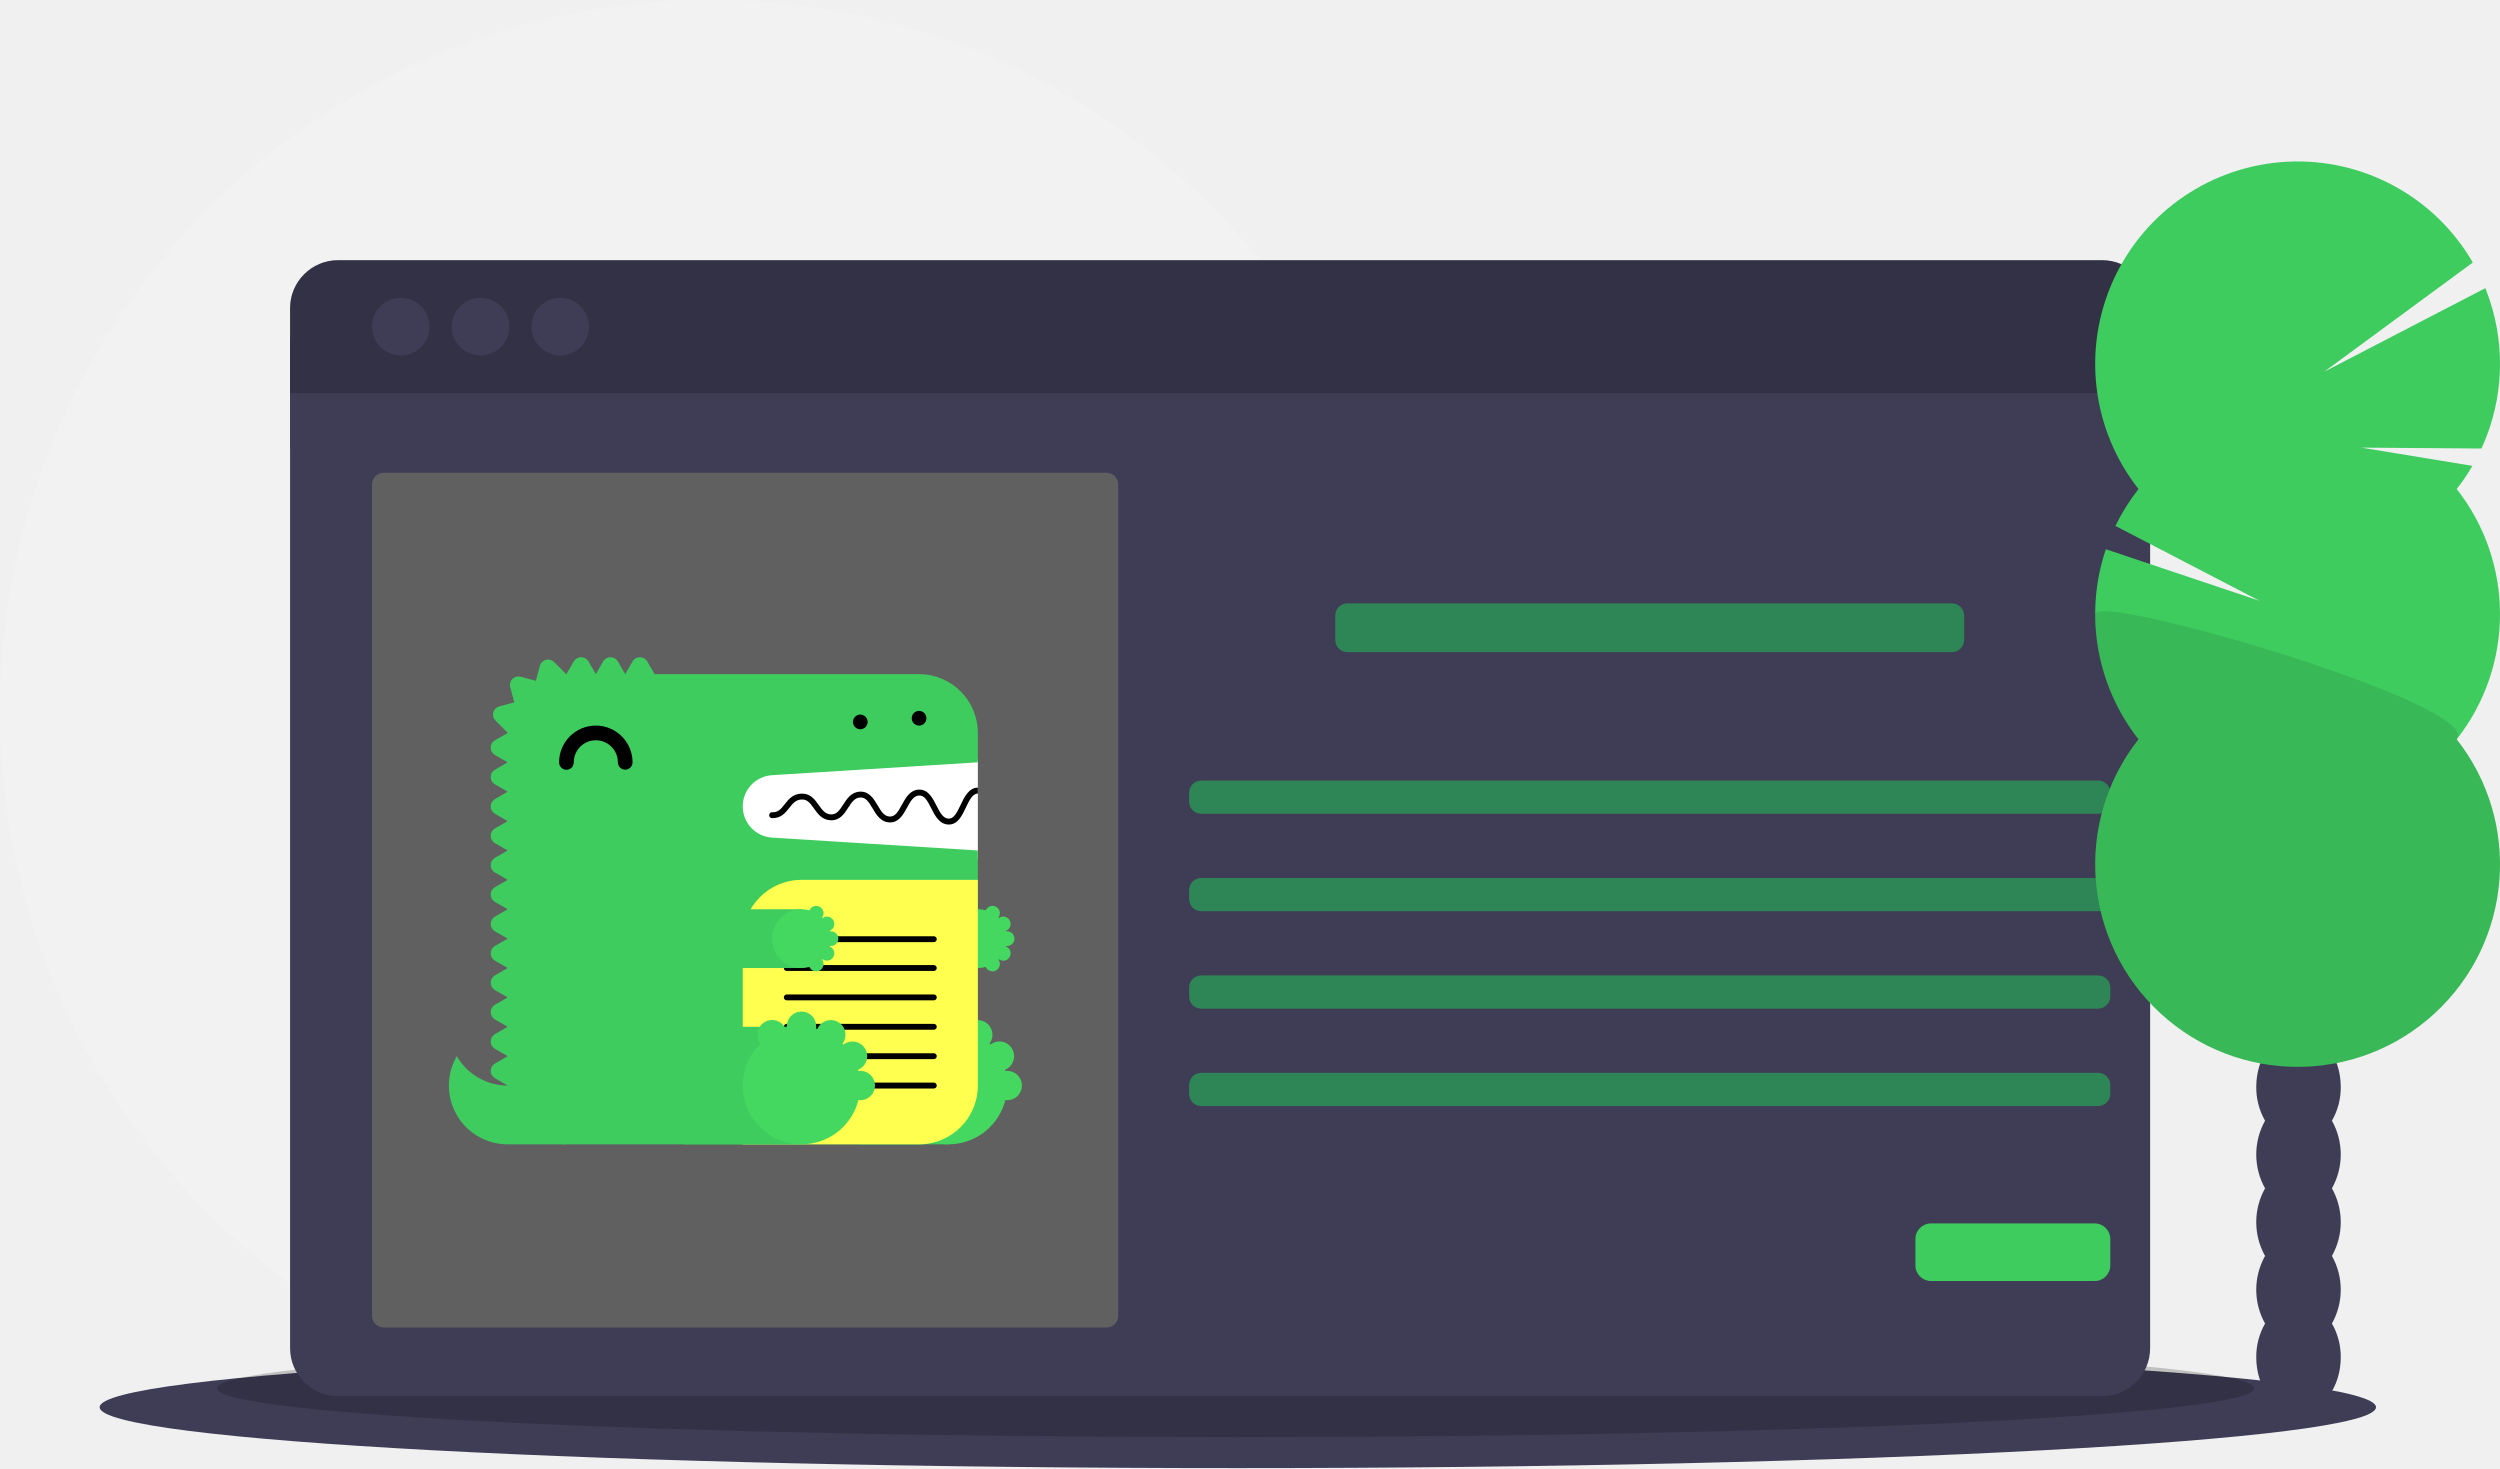
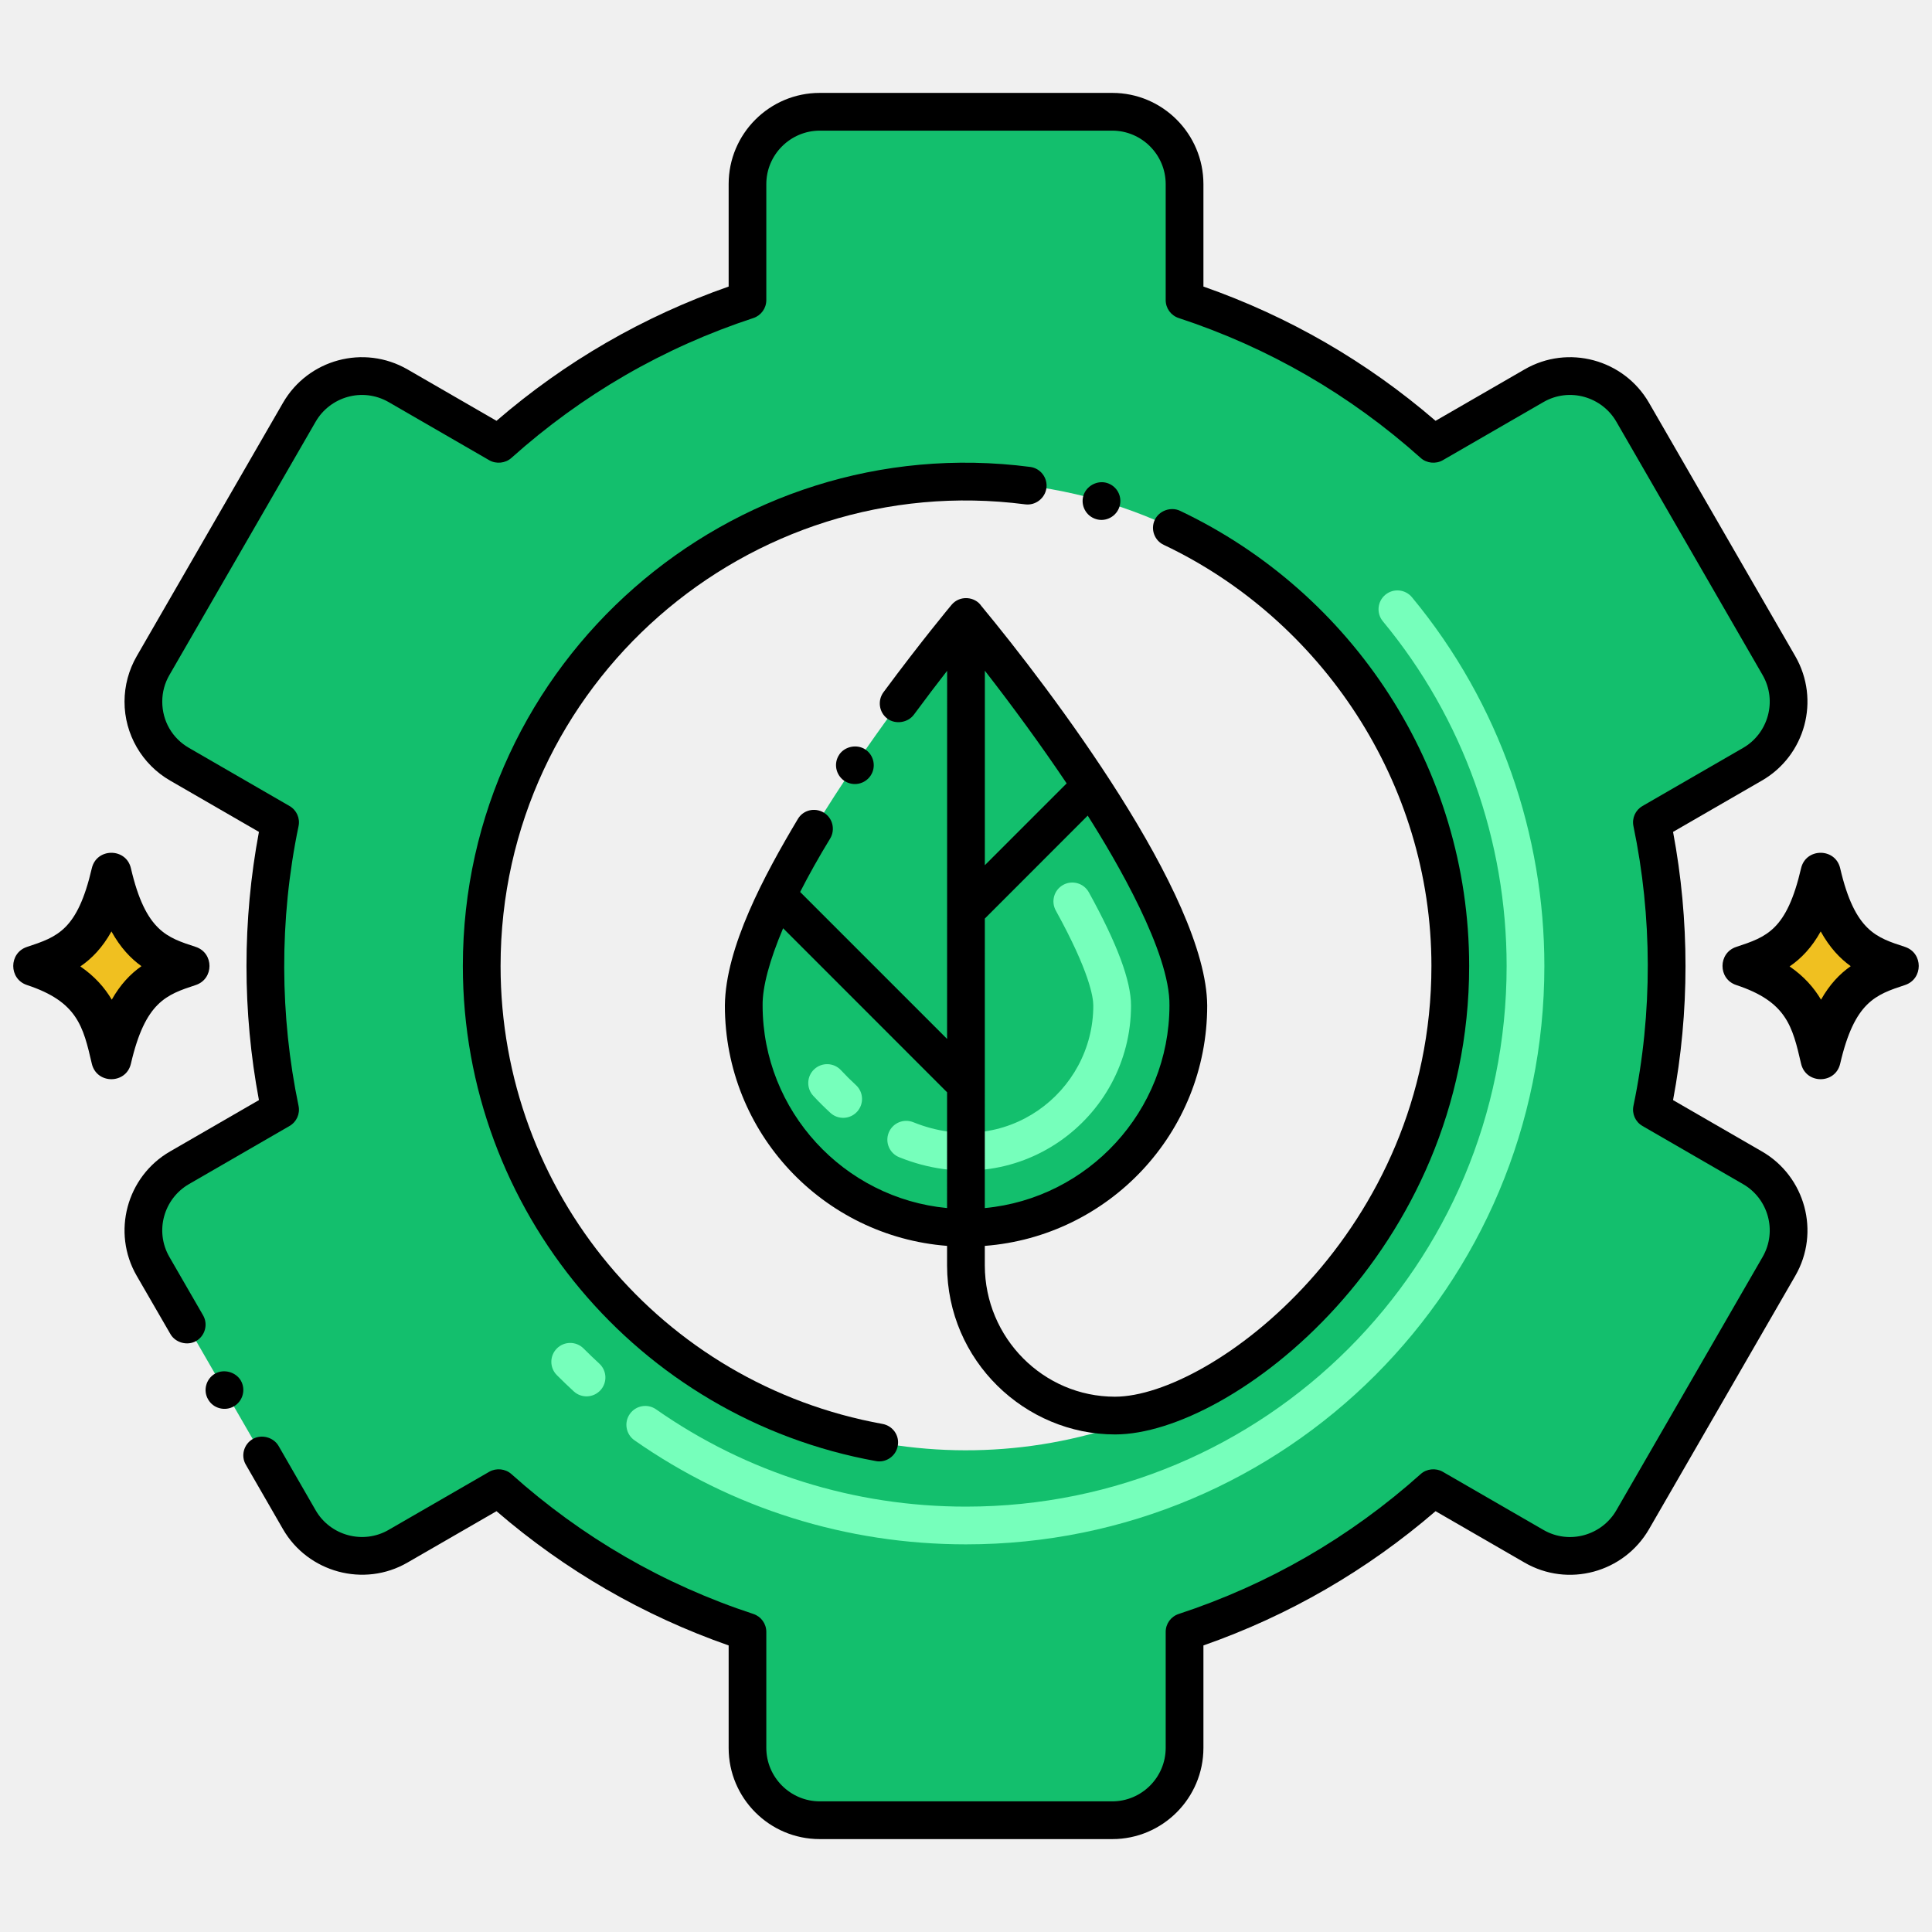
- <svg xmlns="http://www.w3.org/2000/svg" width="1129" height="663" viewBox="0 0 1129 663">
-   <circle cx="321" cy="321" r="321" fill="#f2f2f2" />
-   <ellipse cx="559" cy="635.5" rx="514" ry="27.5" fill="#3f3d56" />
-   <ellipse cx="558" cy="627" rx="460" ry="22" opacity="0.2" />
-   <rect x="131" y="152.5" width="840" height="50" fill="#3f3d56" />
-   <path d="M166.5,727.33A21.67,21.67,0,0,0,188.17,749H984.83A21.67,21.67,0,0,0,1006.5,727.33V296h-840Z" transform="translate(-35.5 -118.5)" fill="#3f3d56" />
-   <path d="M984.83,236H188.17A21.67,21.67,0,0,0,166.5,257.67V296h840V257.67A21.67,21.67,0,0,0,984.83,236Z" transform="translate(-35.5 -118.5)" fill="#3f3d56" />
-   <path d="M984.83,236H188.17A21.67,21.67,0,0,0,166.5,257.67V296h840V257.67A21.67,21.67,0,0,0,984.83,236Z" transform="translate(-35.5 -118.5)" opacity="0.2" />
-   <circle cx="181" cy="147.5" r="13" fill="#3f3d56" />
-   <circle cx="217" cy="147.5" r="13" fill="#3f3d56" />
-   <circle cx="253" cy="147.5" r="13" fill="#3f3d56" />
-   <rect x="168" y="213.5" width="337" height="386" rx="5.335" fill="#606060" />
-   <rect x="603" y="272.5" width="284" height="22" rx="5.476" fill="#2e8555" />
-   <rect x="537" y="352.5" width="416" height="15" rx="5.476" fill="#2e8555" />
-   <rect x="537" y="396.5" width="416" height="15" rx="5.476" fill="#2e8555" />
-   <rect x="537" y="440.5" width="416" height="15" rx="5.476" fill="#2e8555" />
-   <rect x="537" y="484.5" width="416" height="15" rx="5.476" fill="#2e8555" />
-   <rect x="865" y="552.5" width="88" height="26" rx="7.028" fill="#3ecc5f" />
-   <path d="M1088.603,624.616a30.114,30.114,0,0,0,3.983-15.266c0-13.797-8.544-24.981-19.083-24.981s-19.083,11.184-19.083,24.981a30.114,30.114,0,0,0,3.983,15.266,31.248,31.248,0,0,0,0,30.532,31.248,31.248,0,0,0,0,30.532,31.248,31.248,0,0,0,0,30.532,30.114,30.114,0,0,0-3.983,15.266c0,13.797,8.544,24.981,19.083,24.981s19.083-11.184,19.083-24.981a30.114,30.114,0,0,0-3.983-15.266,31.248,31.248,0,0,0,0-30.532,31.248,31.248,0,0,0,0-30.532,31.248,31.248,0,0,0,0-30.532Z" transform="translate(-35.5 -118.5)" fill="#3f3d56" />
-   <ellipse cx="1038.003" cy="460.318" rx="19.083" ry="24.981" fill="#3f3d56" />
-   <ellipse cx="1038.003" cy="429.786" rx="19.083" ry="24.981" fill="#3f3d56" />
-   <path d="M1144.939,339.345a91.611,91.611,0,0,0,7.107-10.461l-50.141-8.235,54.229.403a91.566,91.566,0,0,0,1.746-72.426l-72.754,37.741,67.097-49.321a91.413,91.413,0,1,0-150.971,102.298,91.458,91.458,0,0,0-10.425,16.669l65.087,33.814-69.4-23.292a91.46,91.46,0,0,0,14.738,85.837,91.406,91.406,0,1,0,143.689,0,91.418,91.418,0,0,0,0-113.029Z" transform="translate(-35.5 -118.5)" fill="#3ecc5f" fill-rule="evenodd" />
-   <path d="M981.688,395.859a91.013,91.013,0,0,0,19.561,56.514,91.406,91.406,0,1,0,143.689,0C1157.19,436.821,981.688,385.6,981.688,395.859Z" transform="translate(-35.5 -118.5)" opacity="0.1" />
-   <path d="M365.62,461.436H477.094v45.12H365.62Z" transform="translate(-35.5 -118.5)" fill="#fff" fill-rule="evenodd" />
-   <path d="M264.763,608.741a26.509,26.509,0,0,1-22.962-13.271,26.51,26.51,0,0,0,22.962,39.812H291.304V608.741Z" transform="translate(-35.5 -118.5)" fill="#3ecc5f" fill-rule="evenodd" />
-   <path d="M384.172,468.571l92.922-5.807V449.493a26.541,26.541,0,0,0-26.541-26.541H331.116l-3.318-5.746a3.83,3.83,0,0,0-6.635,0l-3.318,5.746-3.318-5.746a3.83,3.83,0,0,0-6.635,0l-3.318,5.746L301.257,417.205a3.83,3.83,0,0,0-6.635,0L291.304,422.951c-.029,0-.056.004-.086.004l-5.497-5.495a3.829,3.829,0,0,0-6.407,1.717l-1.817,6.773L270.607,424.103a3.83,3.83,0,0,0-4.691,4.693l1.845,6.891-6.771,1.814a3.832,3.832,0,0,0-1.72,6.41l5.497,5.497c0,.028-.004.056-.004.085l-5.746,3.318a3.83,3.83,0,0,0,0,6.635l5.746,3.318L259.016,466.081a3.83,3.83,0,0,0,0,6.635l5.746,3.318-5.746,3.318a3.83,3.83,0,0,0,0,6.635l5.746,3.318-5.746,3.318a3.83,3.83,0,0,0,0,6.635l5.746,3.318-5.746,3.318a3.83,3.83,0,0,0,0,6.635l5.746,3.318-5.746,3.318a3.83,3.83,0,0,0,0,6.635l5.746,3.318-5.746,3.318a3.83,3.83,0,0,0,0,6.635l5.746,3.318-5.746,3.318a3.83,3.83,0,0,0,0,6.635l5.746,3.318L259.016,558.976a3.83,3.83,0,0,0,0,6.635l5.746,3.318-5.746,3.318a3.83,3.83,0,0,0,0,6.635l5.746,3.318-5.746,3.318a3.83,3.83,0,0,0,0,6.635l5.746,3.318-5.746,3.318a3.83,3.83,0,0,0,0,6.635l5.746,3.318A26.541,26.541,0,0,0,291.304,635.283H450.553A26.541,26.541,0,0,0,477.094,608.741V502.575l-92.922-5.807a14.126,14.126,0,0,1,0-28.198" transform="translate(-35.5 -118.5)" fill="#3ecc5f" fill-rule="evenodd" />
-   <path d="M424.011,635.283h39.812V582.2H424.011Z" transform="translate(-35.5 -118.5)" fill="#3ecc5f" fill-rule="evenodd" />
-   <path d="M490.365,602.106a6.602,6.602,0,0,0-.848.085c-.05-.199-.098-.399-.154-.599A6.627,6.627,0,1,0,482.806,590.21q-.22-.225-.445-.446a6.624,6.624,0,1,0-11.397-6.564c-.196-.056-.394-.102-.591-.153a6.64,6.64,0,1,0-13.101,0c-.196.05-.394.097-.591.153a6.628,6.628,0,1,0-11.397,6.564,26.528,26.528,0,1,0,44.231,25.528,6.621,6.621,0,1,0,.848-13.186" transform="translate(-35.5 -118.5)" fill="#44d860" fill-rule="evenodd" />
-   <path d="M437.282,555.658H477.094V529.117H437.282Z" transform="translate(-35.5 -118.5)" fill="#3ecc5f" fill-rule="evenodd" />
-   <path d="M490.365,545.705a3.318,3.318,0,0,0,0-6.635,3.411,3.411,0,0,0-.423.042c-.027-.1-.049-.199-.077-.299a3.319,3.319,0,0,0-1.278-6.379,3.282,3.282,0,0,0-2.001.687q-.109-.113-.223-.223a3.282,3.282,0,0,0,.671-1.983,3.318,3.318,0,0,0-6.37-1.299,13.271,13.271,0,1,0,0,25.541,3.318,3.318,0,0,0,6.37-1.299,3.282,3.282,0,0,0-.671-1.983q.113-.109.223-.223a3.282,3.282,0,0,0,2.001.687,3.318,3.318,0,0,0,1.278-6.379c.028-.098.05-.199.077-.299a3.413,3.413,0,0,0,.423.042" transform="translate(-35.5 -118.5)" fill="#44d860" fill-rule="evenodd" />
-   <path d="M317.845,466.081a3.318,3.318,0,0,1-3.318-3.318,9.953,9.953,0,1,0-19.906,0,3.318,3.318,0,1,1-6.635,0,16.588,16.588,0,1,1,33.177,0,3.318,3.318,0,0,1-3.318,3.318" transform="translate(-35.5 -118.5)" fill-rule="evenodd" />
-   <path d="M370.928,635.283h79.624A26.541,26.541,0,0,0,477.094,608.741v-92.895H397.47a26.541,26.541,0,0,0-26.541,26.541Z" transform="translate(-35.5 -118.5)" fill="#ffff50" fill-rule="evenodd" />
-   <path d="M457.214,556.985H390.808a1.327,1.327,0,0,1,0-2.654h66.407a1.327,1.327,0,0,1,0,2.654m0,26.541H390.808a1.327,1.327,0,1,1,0-2.654h66.407a1.327,1.327,0,0,1,0,2.654m0,26.541H390.808a1.327,1.327,0,1,1,0-2.654h66.407a1.327,1.327,0,0,1,0,2.654m0-66.107H390.808a1.327,1.327,0,0,1,0-2.654h66.407a1.327,1.327,0,0,1,0,2.654m0,26.295H390.808a1.327,1.327,0,0,1,0-2.654h66.407a1.327,1.327,0,0,1,0,2.654m0,26.541H390.808a1.327,1.327,0,0,1,0-2.654h66.407a1.327,1.327,0,0,1,0,2.654M477.094,474.191c-.016,0-.029-.008-.045-.007-4.101.139-6.041,4.241-7.753,7.86-1.786,3.782-3.168,6.241-5.432,6.167-2.507-.09-3.94-2.922-5.458-5.919-1.744-3.442-3.734-7.347-7.913-7.201-4.042.138-5.989,3.708-7.706,6.857-1.827,3.355-3.071,5.395-5.469,5.3-2.557-.093-3.916-2.395-5.489-5.06-1.753-2.967-3.78-6.304-7.878-6.189-3.973.137-5.925,3.165-7.648,5.839-1.822,2.827-3.099,4.549-5.527,4.447-2.618-.093-3.971-2.004-5.535-4.216-1.757-2.486-3.737-5.299-7.823-5.162-3.886.133-5.838,2.614-7.559,4.801-1.635,2.076-2.912,3.718-5.612,3.615a1.328,1.328,0,1,0-.096,2.654c4.004.134,6.032-2.389,7.793-4.628,1.562-1.985,2.91-3.699,5.564-3.789,2.556-.109,3.754,1.48,5.567,4.041,1.721,2.434,3.675,5.194,7.605,5.336,4.118.138,6.099-2.939,7.854-5.663,1.569-2.434,2.922-4.535,5.507-4.624,2.379-.089,3.675,1.792,5.501,4.885,1.721,2.916,3.671,6.219,7.68,6.365,4.147.143,6.15-3.477,7.895-6.682,1.512-2.771,2.938-5.388,5.466-5.476,2.379-.056,3.62,2.117,5.456,5.746,1.715,3.388,3.659,7.226,7.73,7.373l.224.004c4.066,0,5.996-4.081,7.704-7.689,1.512-3.198,2.942-6.211,5.397-6.334Z" transform="translate(-35.5 -118.5)" fill-rule="evenodd" />
-   <path d="M344.387,635.283h53.083V582.2H344.387Z" transform="translate(-35.5 -118.5)" fill="#3ecc5f" fill-rule="evenodd" />
-   <path d="M424.011,602.106a6.602,6.602,0,0,0-.848.085c-.05-.199-.098-.399-.154-.599A6.627,6.627,0,1,0,416.452,590.21q-.22-.225-.445-.446a6.624,6.624,0,1,0-11.397-6.564c-.196-.056-.394-.102-.591-.153a6.64,6.64,0,1,0-13.101,0c-.196.05-.394.097-.591.153a6.628,6.628,0,1,0-11.397,6.564,26.528,26.528,0,1,0,44.231,25.528,6.621,6.621,0,1,0,.848-13.186" transform="translate(-35.5 -118.5)" fill="#44d860" fill-rule="evenodd" />
-   <path d="M344.387,555.658h53.083V529.117H344.387Z" transform="translate(-35.5 -118.5)" fill="#3ecc5f" fill-rule="evenodd" />
-   <path d="M410.74,545.705a3.318,3.318,0,1,0,0-6.635,3.411,3.411,0,0,0-.423.042c-.027-.1-.049-.199-.077-.299a3.319,3.319,0,0,0-1.278-6.379,3.282,3.282,0,0,0-2.001.687q-.109-.113-.223-.223a3.282,3.282,0,0,0,.671-1.983,3.318,3.318,0,0,0-6.37-1.299,13.271,13.271,0,1,0,0,25.541,3.318,3.318,0,0,0,6.37-1.299,3.282,3.282,0,0,0-.671-1.983q.113-.109.223-.223a3.282,3.282,0,0,0,2.001.687,3.318,3.318,0,0,0,1.278-6.379c.028-.098.05-.199.077-.299a3.413,3.413,0,0,0,.423.042" transform="translate(-35.5 -118.5)" fill="#44d860" fill-rule="evenodd" />
-   <path d="M424.011,447.834a3.603,3.603,0,0,1-.65-.066,3.344,3.344,0,0,1-.624-.186,3.447,3.447,0,0,1-.572-.305,5.027,5.027,0,0,1-.504-.411,3.887,3.887,0,0,1-.41-.504,3.275,3.275,0,0,1-.557-1.845,3.602,3.602,0,0,1,.066-.65,3.826,3.826,0,0,1,.184-.624,3.489,3.489,0,0,1,.307-.571,3.197,3.197,0,0,1,.914-.916,3.447,3.447,0,0,1,.572-.305,3.344,3.344,0,0,1,.624-.186,3.069,3.069,0,0,1,1.301,0,3.223,3.223,0,0,1,1.194.491,5.028,5.028,0,0,1,.504.411,4.88,4.88,0,0,1,.411.504,3.382,3.382,0,0,1,.305.571,3.478,3.478,0,0,1,.252,1.274A3.364,3.364,0,0,1,426.36,446.865a5.027,5.027,0,0,1-.504.411,3.306,3.306,0,0,1-1.845.557m26.541-1.659a3.388,3.388,0,0,1-2.35-.969,5.042,5.042,0,0,1-.41-.504,3.275,3.275,0,0,1-.557-1.845,3.387,3.387,0,0,1,.967-2.349,5.026,5.026,0,0,1,.504-.411,3.447,3.447,0,0,1,.572-.305,3.343,3.343,0,0,1,.624-.186,3.07,3.07,0,0,1,1.301,0,3.224,3.224,0,0,1,1.194.491,5.026,5.026,0,0,1,.504.411,3.388,3.388,0,0,1,.969,2.349,3.726,3.726,0,0,1-.066.65,3.374,3.374,0,0,1-.186.624,4.715,4.715,0,0,1-.305.571,4.88,4.88,0,0,1-.411.504,5.026,5.026,0,0,1-.504.411,3.305,3.305,0,0,1-1.845.557" transform="translate(-35.5 -118.5)" fill-rule="evenodd" />
+ <svg xmlns="http://www.w3.org/2000/svg" version="1.1" id="Layer_1" x="0px" y="0px" viewBox="0 0 256 256" enable-background="new 0 0 256 256" xml:space="preserve">
+   <g>
+ </g>
+   <g>
+     <path fill="#F0C020" d="M25.105,127.997c-3.961-1.309-8.051-2.453-10.348-12.345c-2.115,9.112-5.504,10.745-10.348,12.345   c7.9,2.61,9.092,6.933,10.348,12.345C16.922,131.012,20.502,129.518,25.105,127.997z" />
+     <path d="M12.166,140.943c-1.147-4.945-1.905-8.212-8.591-10.421c-2.43-0.803-2.424-4.25,0-5.051   c4.025-1.33,6.684-2.209,8.591-10.422c0.633-2.73,4.546-2.737,5.181,0c1.95,8.399,4.863,9.193,8.591,10.421   c2.43,0.803,2.424,4.25,0,5.051c-3.881,1.282-6.686,2.209-8.591,10.421C16.711,143.685,12.803,143.686,12.166,140.943z    M10.646,128.058c1.914,1.314,3.222,2.815,4.164,4.403c1.141-2.017,2.462-3.405,3.934-4.439c-1.411-1.01-2.778-2.44-3.977-4.601   C13.58,125.554,12.194,126.995,10.646,128.058z" />
+     <path fill="#F0C020" d="M251.591,127.997c-3.961-1.309-8.051-2.453-10.348-12.345c-2.115,9.112-5.504,10.745-10.348,12.345   c7.9,2.61,9.092,6.933,10.348,12.345C243.408,131.012,246.988,129.518,251.591,127.997z" />
+     <path d="M238.652,140.943c-1.147-4.945-1.905-8.212-8.591-10.421c-2.43-0.803-2.424-4.25,0-5.051   c4.025-1.33,6.684-2.209,8.591-10.422c0.633-2.73,4.546-2.737,5.181,0c1.95,8.399,4.863,9.193,8.591,10.421   c2.43,0.803,2.424,4.25,0,5.051c-3.881,1.282-6.686,2.209-8.591,10.421C243.197,143.685,239.289,143.686,238.652,140.943z    M237.132,128.058c1.914,1.314,3.222,2.815,4.164,4.403c1.141-2.017,2.462-3.405,3.934-4.439c-1.411-1.01-2.778-2.44-3.977-4.601   C240.066,125.554,238.681,126.995,237.132,128.058z" />
+     <path fill="#13BF6D" d="M232.212,154.73l-13.33-7.69c1.29-6.15,1.96-12.51,1.96-19.04c0-6.53-0.67-12.89-1.96-19.04l13.33-7.69   c4.58-2.65,6.14-8.5,3.5-13.08l-19.38-33.57c-2.65-4.58-8.49-6.15-13.08-3.5l-13.34,7.7c-9.45-8.46-20.63-15.01-32.96-19.06V24.38   c0-5.28-4.29-9.57-9.57-9.57h-38.77c-5.28,0-9.57,4.29-9.57,9.57v15.38c-12.33,4.05-23.51,10.6-32.96,19.06l-13.34-7.7   c-4.59-2.65-10.43-1.08-13.08,3.5l-19.38,33.57c-2.64,4.58-1.08,10.43,3.5,13.08l13.33,7.69c-1.28,6.15-1.95,12.51-1.95,19.04   c0,6.53,0.67,12.89,1.95,19.04l-13.33,7.69c-4.58,2.65-6.14,8.5-3.5,13.08l19.38,33.57c2.65,4.58,8.49,6.15,13.08,3.5l13.34-7.7   c9.45,8.46,20.63,15.01,32.96,19.06v15.38c0,5.28,4.29,9.57,9.57,9.57h38.77c5.28,0,9.57-4.29,9.57-9.57v-15.38   c12.33-4.05,23.51-10.6,32.96-19.06l13.34,7.7c4.59,2.65,10.43,1.08,13.08-3.5l19.38-33.57   C238.352,163.23,236.792,157.38,232.212,154.73z M156.682,185.42c-12.76,6.38-26.93,8.12-40.18,5.72   c-29.95-5.41-52.67-31.62-52.67-63.14c0-35.44,28.73-64.17,64.17-64.17s64.17,28.73,64.17,64.17   C192.172,153.13,177.722,174.89,156.682,185.42z" />
+     <path fill="#13BF6D" d="M157.456,133.24c0,16.267-13.187,29.454-29.454,29.454c-16.267,0-29.454-13.187-29.454-29.454   s29.454-51.49,29.454-51.49S157.456,116.973,157.456,133.24z" />
+     <path fill="#76FFBB" d="M119.142,153.335c-1.28-0.517-1.898-1.975-1.381-3.254c0.516-1.28,1.974-1.899,3.254-1.381   c12.283,4.964,23.853-3.973,23.853-15.459c0-1.078-0.484-4.461-4.971-12.593c-0.666-1.209-0.228-2.729,0.981-3.396   c1.208-0.668,2.729-0.228,3.397,0.981c3.763,6.821,5.592,11.73,5.592,15.008C149.867,148.25,134.719,159.632,119.142,153.335z    M110.037,147.464c-0.774-0.708-1.538-1.467-2.271-2.256c-0.939-1.012-0.881-2.594,0.131-3.533c1.014-0.94,2.594-0.881,3.533,0.13   c0.642,0.691,1.309,1.354,1.982,1.971c1.019,0.932,1.089,2.514,0.156,3.532C112.636,148.326,111.055,148.396,110.037,147.464z" />
+     <path fill="#76FFBB" d="M128.001,204.635c-15.848,0-31.04-4.769-43.934-13.792c-1.131-0.792-1.406-2.351-0.614-3.482   c0.79-1.131,2.351-1.405,3.481-0.615c12.049,8.432,26.25,12.889,41.066,12.889c39.655,0,71.636-31.972,71.636-71.635   c0-16.56-5.688-32.743-16.398-45.673c-0.88-1.063-0.732-2.639,0.331-3.52c1.063-0.88,2.638-0.733,3.521,0.331   c11.739,14.179,17.547,31.599,17.547,48.862C204.637,170.417,170.429,204.635,128.001,204.635z M76.024,184.362   c-0.758-0.698-1.503-1.414-2.236-2.148c-0.977-0.976-0.977-2.559,0-3.535c0.977-0.977,2.559-0.977,3.535,0   c0.687,0.686,1.383,1.355,2.09,2.008c1.016,0.936,1.079,2.518,0.144,3.533C78.619,185.234,77.038,185.298,76.024,184.362z" />
+     <path d="M115.35,102.79c0.771-1.14,0.47-2.69-0.67-3.47c-1.1-0.75-2.72-0.44-3.47,0.66c0,0.01,0,0.01,0,0.01   c-0.776,1.124-0.484,2.681,0.66,3.47C113.043,104.242,114.58,103.921,115.35,102.79z" />
+     <path d="M126.09,80.14c-0.03,0.03-4.04,4.84-9.03,11.59c-0.81,1.11-0.58,2.68,0.53,3.5c1.07,0.79,2.71,0.54,3.5-0.53   c0,0,0-0.01,0.01-0.01c1.628-2.21,3.14-4.187,4.4-5.807l-0.006,48.78l-19.472-19.472c1.152-2.258,2.482-4.633,3.979-7.081   c0.71-1.19,0.33-2.73-0.851-3.44c-1.206-0.712-2.728-0.336-3.43,0.85c-4.46,7.47-9.59,17.02-9.67,24.72   c0,16.89,13.025,30.577,29.441,31.844l0,2.596c0.02,12.646,10.341,22.39,22.26,22.39h0.01c15.474,0,46.91-24.21,46.91-62.07   c0-26.302-15.498-49.494-38.32-60.32c-1.22-0.57-2.76-0.01-3.33,1.19c-0.61,1.283-0.026,2.772,1.19,3.33   c20.818,9.863,35.46,31.466,35.46,55.8c0,35.275-29.219,57.07-41.94,57.07c-9.489,0-17.22-7.8-17.239-17.39l0-2.594   c16.394-1.254,29.469-14.924,29.469-31.846c-0.105-14.62-20.805-41.93-29.93-52.95C129.189,79.035,127.17,78.842,126.09,80.14z    M125.491,160.074c-13.661-1.297-24.423-12.84-24.441-26.834c-0.038-2.466,0.929-6.027,2.717-10.242l21.726,21.735L125.491,160.074   z M130.499,88.873c3.629,4.657,7.458,9.895,10.839,14.929l-10.841,10.841L130.499,88.873z M130.495,121.714l13.633-13.641   c3.741,5.897,10.94,18.157,10.832,25.168c-0.029,14-10.791,25.547-24.469,26.835C130.494,137.574,130.493,145.662,130.495,121.714z   " />
+     <path d="M28.49,182.02c-1.175,0.669-1.619,2.221-0.91,3.41c0.685,1.216,2.246,1.592,3.41,0.92c1.189-0.69,1.609-2.22,0.92-3.42   C31.24,181.79,29.649,181.35,28.49,182.02z" />
+     <path d="M18.12,86.94c-1.061,1.84-1.62,3.92-1.62,6.03c-0.01,4.3,2.31,8.31,6.04,10.46l11.77,6.8c-2.198,11.7-2.199,23.839,0,35.54   l-11.77,6.8c-5.761,3.32-7.759,10.728-4.42,16.49l4.46,7.71c0.66,1.15,2.25,1.59,3.41,0.92c1.166-0.665,1.622-2.207,0.909-3.42   l-4.449-7.71c-1.989-3.438-0.734-7.74,2.59-9.66l13.319-7.7c0.94-0.54,1.421-1.61,1.2-2.67c-2.468-11.852-2.596-24.591,0-37.06   c0.221-1.06-0.26-2.13-1.2-2.67L25.04,99.1c-2.21-1.27-3.54-3.56-3.54-6.13c0-1.25,0.319-2.44,0.95-3.53l19.38-33.57   c1.878-3.249,6.145-4.607,9.67-2.59l13.34,7.71c0.91,0.52,2.13,0.4,2.92-0.31c9.37-8.39,20.16-14.63,32.07-18.54   c1.02-0.34,1.71-1.29,1.71-2.38V24.38c0.01-3.89,3.189-7.06,7.08-7.07h38.77c3.891,0.01,7.061,3.18,7.07,7.07v15.38   c0,1.09,0.689,2.04,1.72,2.38c11.9,3.91,22.69,10.15,32.07,18.54c0.78,0.71,2,0.83,2.91,0.31l13.35-7.71   c3.463-2.001,7.762-0.694,9.66,2.59l19.38,33.57c1.99,3.444,0.724,7.757-2.58,9.66l-13.33,7.7c-0.939,0.54-1.42,1.61-1.2,2.67   c2.486,11.91,2.581,24.694,0,37.06c-0.22,1.06,0.261,2.13,1.2,2.67l13.32,7.7c3.309,1.898,4.584,6.208,2.59,9.66l-19.38,33.57   c-1.904,3.295-6.214,4.583-9.66,2.59l-13.35-7.71c-0.91-0.52-2.13-0.4-2.91,0.31c-9.38,8.39-20.17,14.63-32.07,18.54   c-1.03,0.34-1.72,1.29-1.72,2.38v15.38c-0.01,3.89-3.18,7.06-7.07,7.07h-38.77c-3.891-0.01-7.07-3.18-7.08-7.07v-15.38   c0-1.09-0.69-2.04-1.71-2.38c-11.91-3.91-22.7-10.15-32.07-18.54c-0.79-0.71-2.01-0.83-2.92-0.31l-13.35,7.71   c-3.372,1.949-7.719,0.769-9.66-2.59l-4.92-8.54c-0.67-1.15-2.261-1.58-3.42-0.91c-1.175,0.669-1.619,2.222-0.91,3.41l4.92,8.54   c3.304,5.719,10.724,7.76,16.49,4.42l11.8-6.81c9.1,7.85,19.45,13.83,30.76,17.79v13.59c0,6.65,5.41,12.07,12.07,12.07h38.77   c6.65,0,12.061-5.42,12.07-12.07v-13.59c11.31-3.96,21.649-9.94,30.76-17.79l11.79,6.81c5.774,3.344,13.15,1.333,16.49-4.42   l19.38-33.57c3.356-5.797,1.311-13.187-4.42-16.49l-11.771-6.8c2.199-11.693,2.201-23.839,0-35.54l11.771-6.8   c5.738-3.308,7.769-10.674,4.42-16.49L218.5,53.37c-3.326-5.754-10.716-7.765-16.49-4.42l-11.79,6.81   c-9.11-7.85-19.45-13.83-30.76-17.79V24.38c-0.01-6.65-5.42-12.07-12.07-12.07h-38.77c-6.66,0-12.07,5.42-12.07,12.07v13.59   c-11.31,3.96-21.66,9.94-30.76,17.79L54,48.95c-5.807-3.346-13.177-1.331-16.5,4.42L18.12,86.94z" />
+     <path d="M136.5,61.87C96.841,56.718,61.33,87.684,61.33,128c0,32.362,23.219,59.908,54.729,65.6c1.278,0.253,2.652-0.602,2.9-2.02   c0.257-1.39-0.683-2.655-2.01-2.9c-29.341-5.3-50.62-30.82-50.62-60.68c0-37.327,32.817-65.91,69.529-61.17   c1.37,0.17,2.62-0.82,2.801-2.17C138.83,63.3,137.859,62.04,136.5,61.87z" />
+     <path d="M148.35,67.09c0.387-1.301-0.336-2.698-1.689-3.1c-1.301-0.38-2.73,0.41-3.11,1.7c-0.371,1.247,0.308,2.687,1.7,3.1   C146.542,69.183,147.96,68.425,148.35,67.09z" />
+   </g>
</svg>
